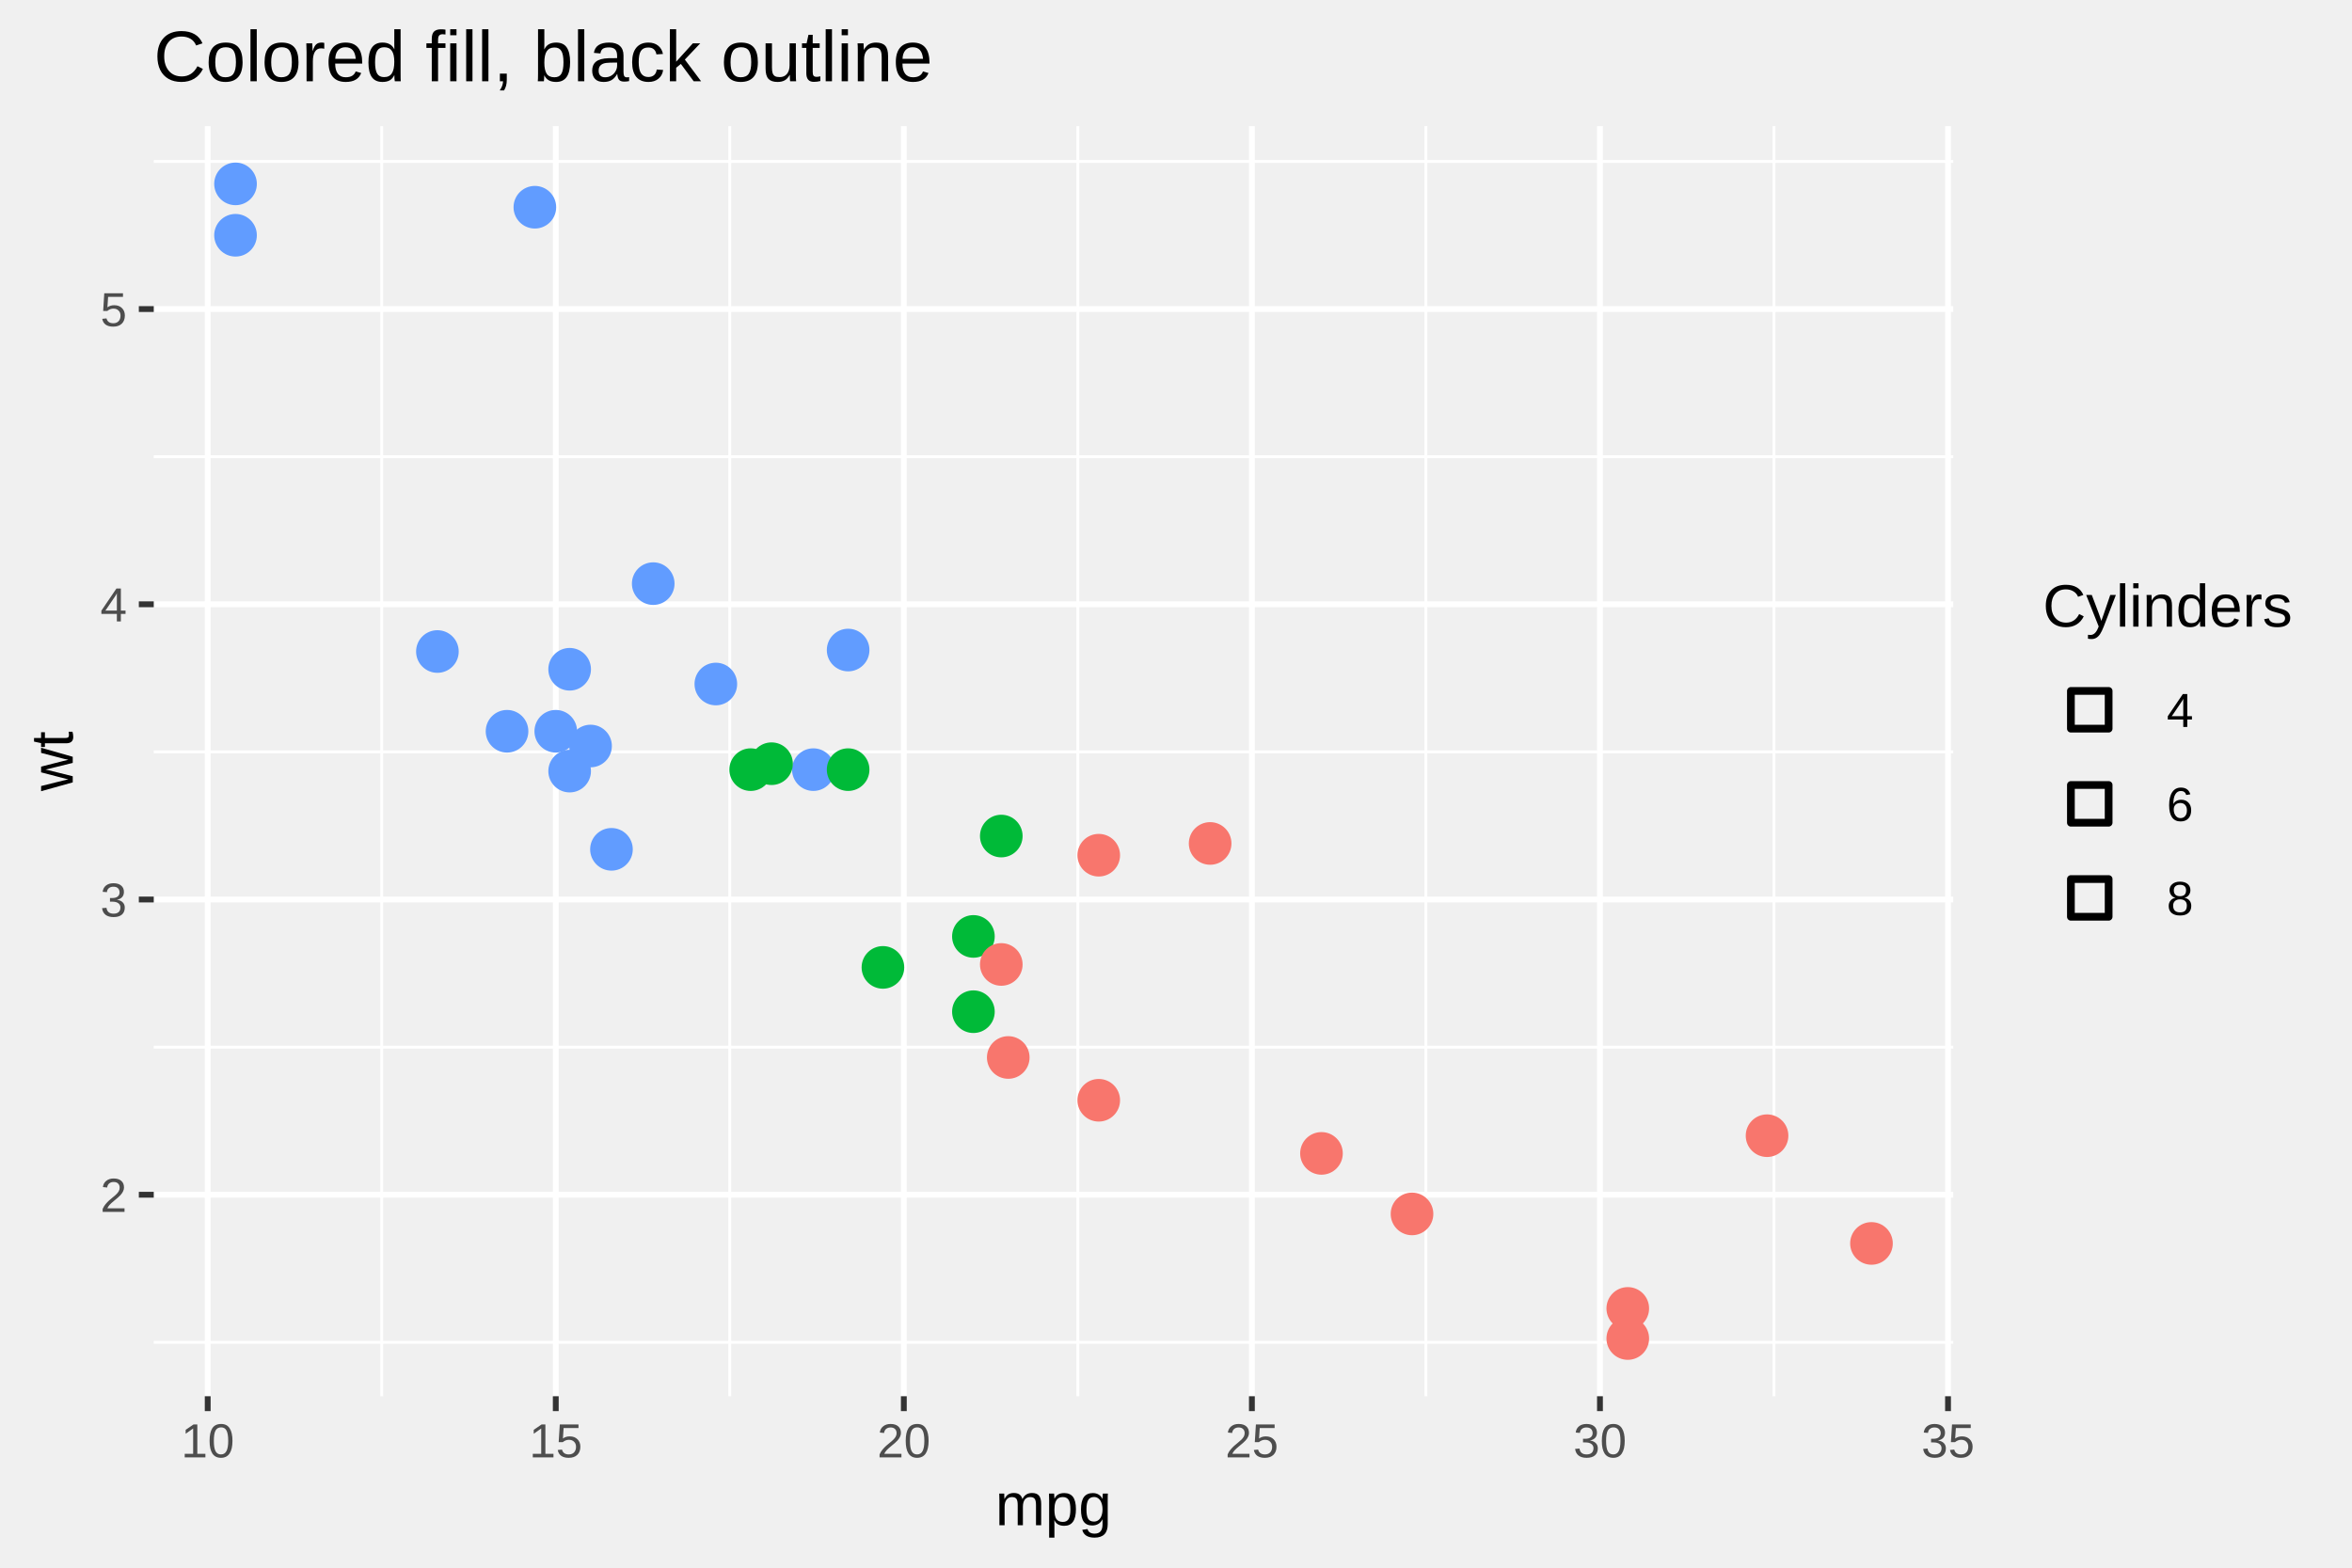
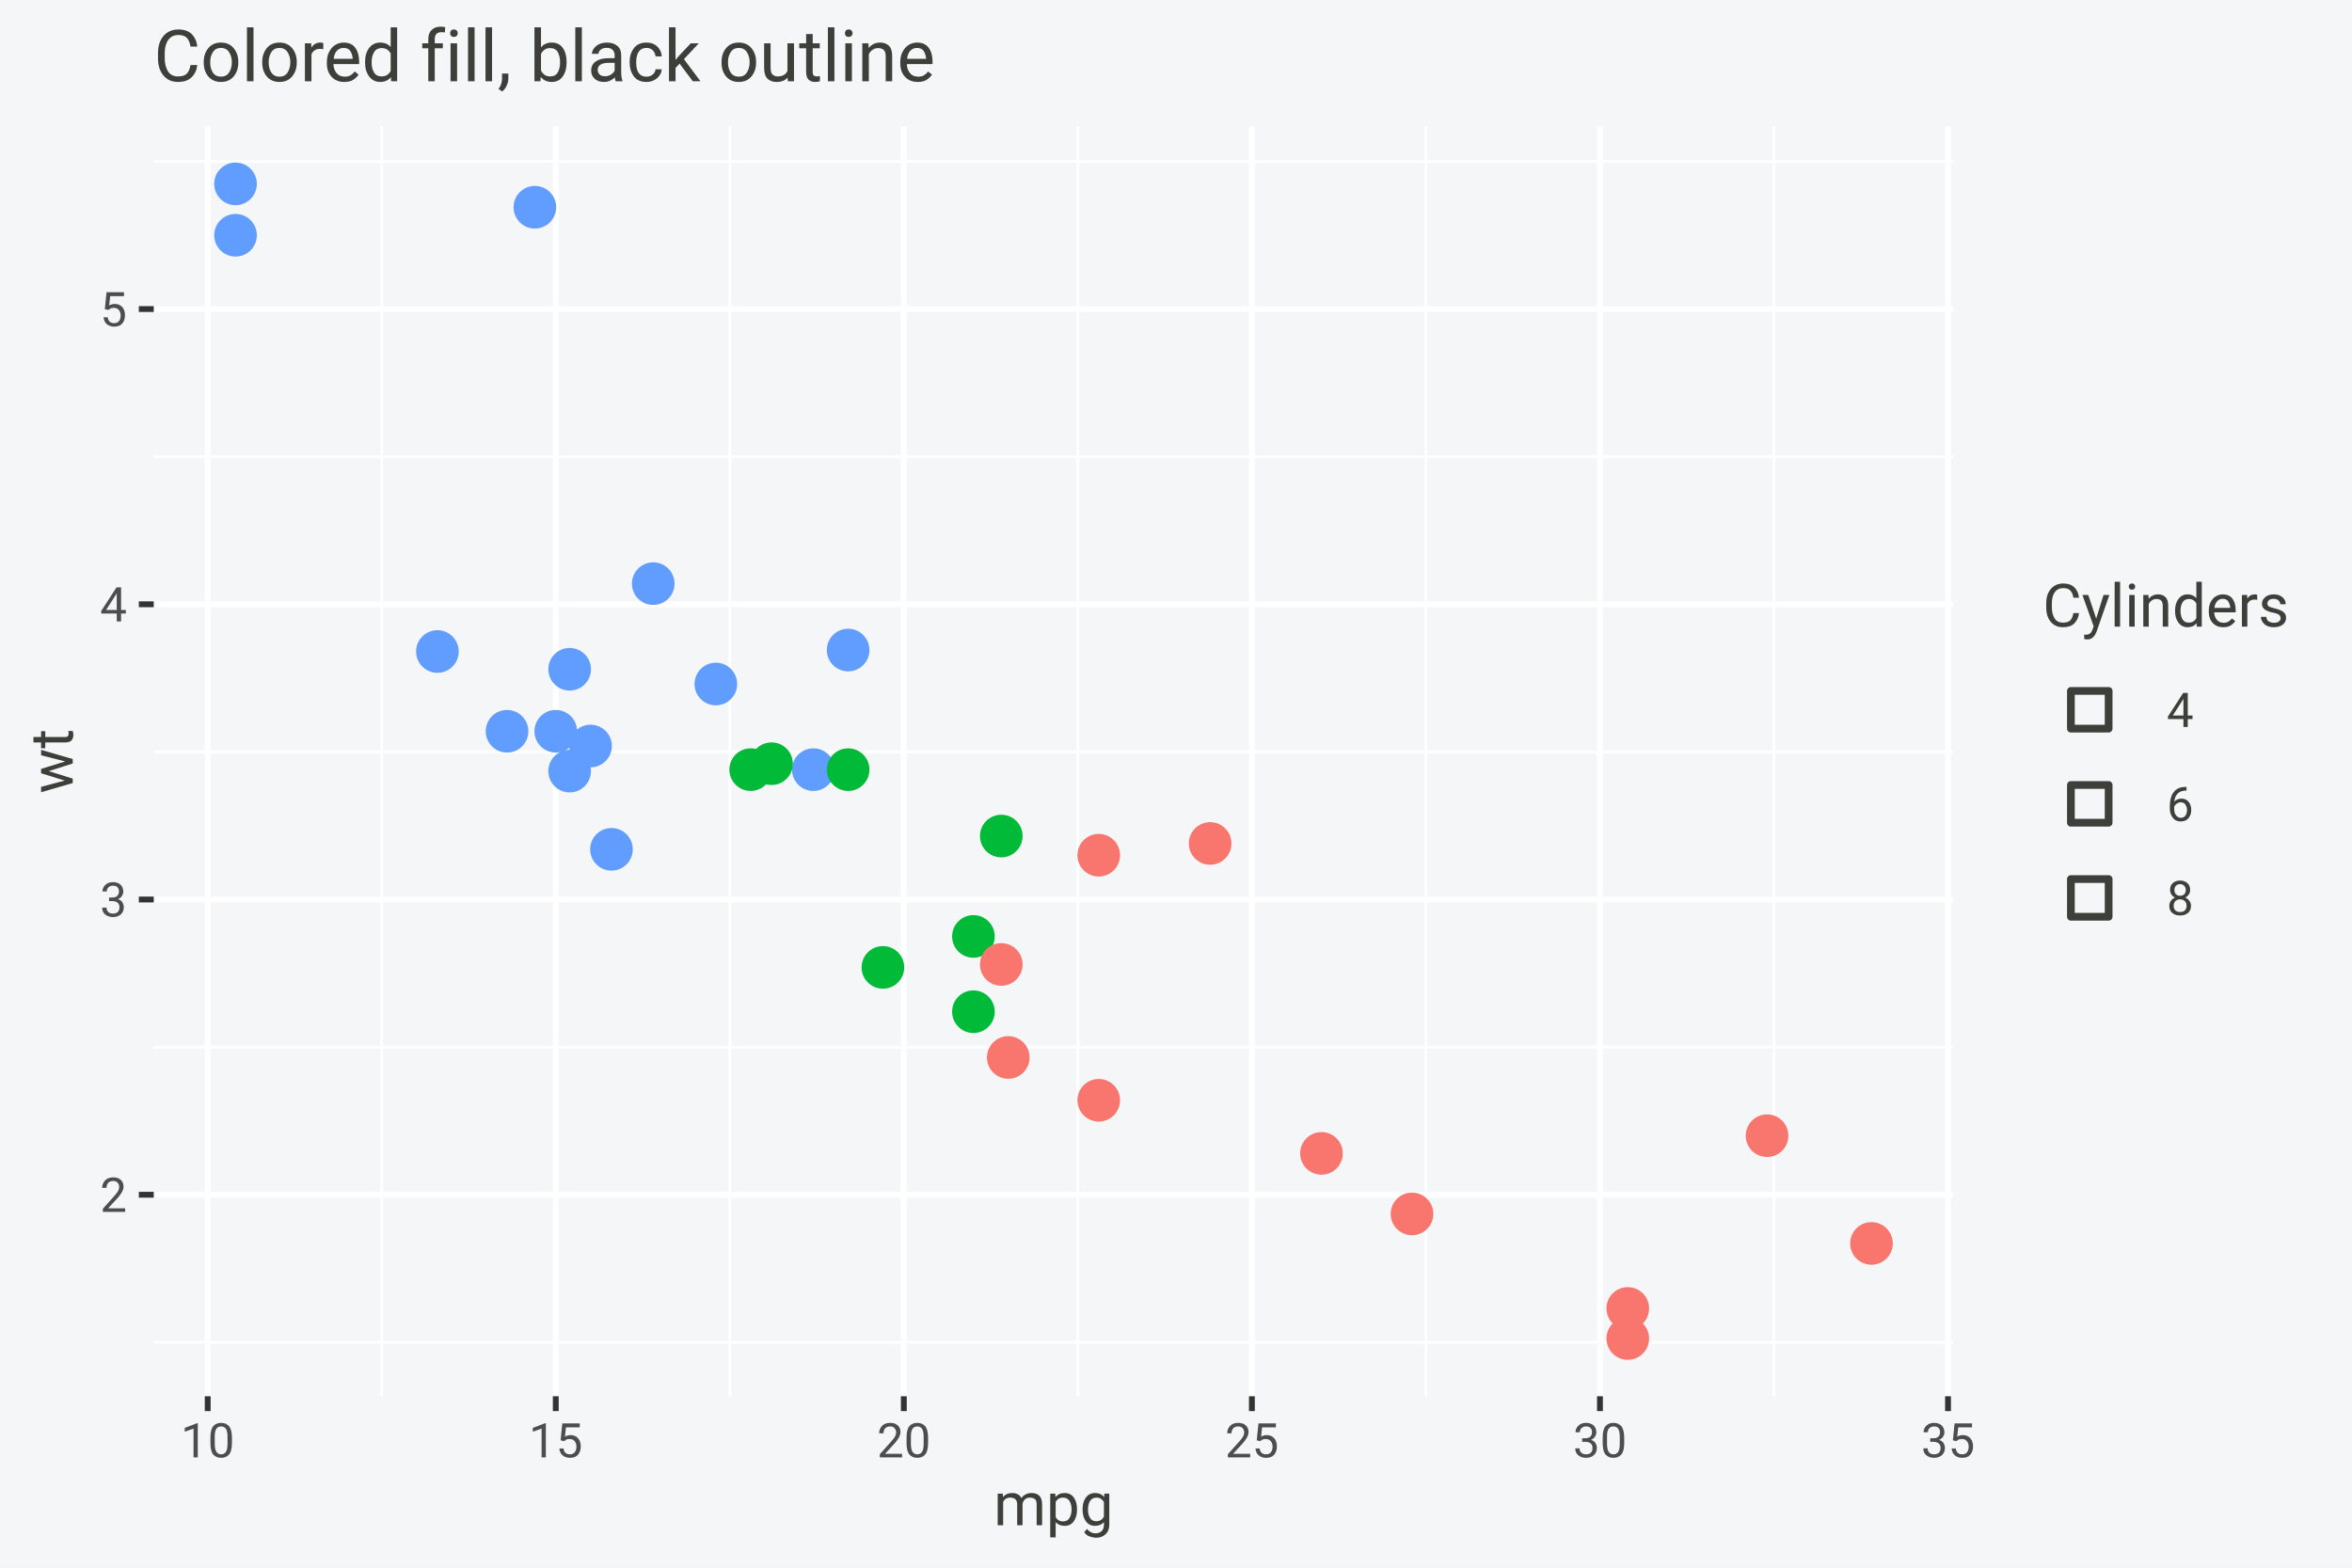
<svg xmlns="http://www.w3.org/2000/svg" width="432.00pt" height="288.00pt" viewBox="0 0 432.00 288.00">
  <g class="svglite">
    <defs>
      <style type="text/css">
-     .svglite line, .svglite polyline, .svglite polygon, .svglite path, .svglite rect, .svglite circle {
+     /* theme-aware-processed */
+     .svglite line, .svglite polyline, .svglite polygon, .svglite path, .svglite circle {
      fill: none;
-       stroke: #000000;
+       stroke: #3E3F3A;
+       stroke-linecap: round;
+       stroke-linejoin: round;
+       stroke-miterlimit: 10.00;
+     }
+     .svglite &gt; g &gt; rect {
+       fill: none;
+       stroke: #3E3F3A;
      stroke-linecap: round;
      stroke-linejoin: round;
      stroke-miterlimit: 10.00;
    }
    .svglite text {
      white-space: pre;
+       fill: #3E3F3A;
    }
    .svglite g.glyphgroup path {
      fill: inherit;
      stroke: none;
    }
  </style>
    </defs>
-     <rect width="100%" height="100%" style="stroke: none; fill: none;" />
+     <rect width="100%" height="100%" style="stroke: none; fill: #F5F6F8;" />
    <defs>
      <clipPath id="cpMC4wMHw0MzIuMDB8MC4wMHwyODguMDA=">
        <rect x="0.00" y="0.00" width="432.00" height="288.00" />
      </clipPath>
    </defs>
    <g clip-path="url(#cpMC4wMHw0MzIuMDB8MC4wMHwyODguMDA=)">
-       <rect x="0" y="0.00" width="432.00" height="288.00" style="stroke-width: 1.07; stroke: none;" />
-     </g>
+       <rect x="0" y="0.00" width="432.00" height="288.00" style="stroke-width: 1.07; stroke: none;" /> fill: #F5F6F8;' /&gt;
+ </g>
    <defs>
      <clipPath id="cpMjguMjR8MzU4Ljc2fDIzLjE4fDI1Ni41MA==">
        <rect x="28.24" y="23.18" width="330.52" height="233.33" />
      </clipPath>
    </defs>
    <g clip-path="url(#cpMjguMjR8MzU4Ljc2fDIzLjE4fDI1Ni41MA==)">
-       <rect x="28.24" y="23.18" width="330.52" height="233.33" style="stroke-width: 1.07; stroke: none;" />
-       <polyline points="28.24,246.60 358.76,246.60 " style="stroke-width: 0.53; stroke: #FFFFFF; stroke-linecap: butt;" />
+       <rect x="28.24" y="23.18" width="330.52" height="233.33" style="stroke-width: 1.07; stroke: none;" /> fill: #F5F6F8;' /&gt;
+ <polyline points="28.24,246.60 358.76,246.60 " style="stroke-width: 0.53; stroke: #FFFFFF; stroke-linecap: butt;" />
      <polyline points="28.24,192.37 358.76,192.37 " style="stroke-width: 0.53; stroke: #FFFFFF; stroke-linecap: butt;" />
      <polyline points="28.24,138.13 358.76,138.13 " style="stroke-width: 0.53; stroke: #FFFFFF; stroke-linecap: butt;" />
      <polyline points="28.24,83.90 358.76,83.90 " style="stroke-width: 0.53; stroke: #FFFFFF; stroke-linecap: butt;" />
      <polyline points="28.24,29.66 358.76,29.66 " style="stroke-width: 0.53; stroke: #FFFFFF; stroke-linecap: butt;" />
      <polyline points="70.11,256.50 70.11,23.18 " style="stroke-width: 0.53; stroke: #FFFFFF; stroke-linecap: butt;" />
      <polyline points="134.04,256.50 134.04,23.18 " style="stroke-width: 0.53; stroke: #FFFFFF; stroke-linecap: butt;" />
      <polyline points="197.97,256.50 197.97,23.18 " style="stroke-width: 0.53; stroke: #FFFFFF; stroke-linecap: butt;" />
      <polyline points="261.90,256.50 261.90,23.18 " style="stroke-width: 0.53; stroke: #FFFFFF; stroke-linecap: butt;" />
      <polyline points="325.83,256.50 325.83,23.18 " style="stroke-width: 0.53; stroke: #FFFFFF; stroke-linecap: butt;" />
      <polyline points="28.24,219.49 358.76,219.49 " style="stroke-width: 1.07; stroke: #FFFFFF; stroke-linecap: butt;" />
      <polyline points="28.24,165.25 358.76,165.25 " style="stroke-width: 1.07; stroke: #FFFFFF; stroke-linecap: butt;" />
      <polyline points="28.24,111.01 358.76,111.01 " style="stroke-width: 1.07; stroke: #FFFFFF; stroke-linecap: butt;" />
      <polyline points="28.24,56.78 358.76,56.78 " style="stroke-width: 1.07; stroke: #FFFFFF; stroke-linecap: butt;" />
      <polyline points="38.15,256.50 38.15,23.18 " style="stroke-width: 1.07; stroke: #FFFFFF; stroke-linecap: butt;" />
      <polyline points="102.08,256.50 102.08,23.18 " style="stroke-width: 1.07; stroke: #FFFFFF; stroke-linecap: butt;" />
      <polyline points="166.01,256.50 166.01,23.18 " style="stroke-width: 1.07; stroke: #FFFFFF; stroke-linecap: butt;" />
      <polyline points="229.94,256.50 229.94,23.18 " style="stroke-width: 1.07; stroke: #FFFFFF; stroke-linecap: butt;" />
      <polyline points="293.87,256.50 293.87,23.18 " style="stroke-width: 1.07; stroke: #FFFFFF; stroke-linecap: butt;" />
      <polyline points="357.80,256.50 357.80,23.18 " style="stroke-width: 1.07; stroke: #FFFFFF; stroke-linecap: butt;" />
      <circle cx="178.79" cy="185.86" r="3.56" style="stroke-width: 0.71; stroke: #00BA38; fill: #00BA38;" />
      <circle cx="178.79" cy="172.03" r="3.56" style="stroke-width: 0.71; stroke: #00BA38; fill: #00BA38;" />
      <circle cx="201.81" cy="202.13" r="3.56" style="stroke-width: 0.71; stroke: #F8766D; fill: #F8766D;" />
      <circle cx="183.91" cy="153.59" r="3.56" style="stroke-width: 0.71; stroke: #00BA38; fill: #00BA38;" />
      <circle cx="149.39" cy="141.39" r="3.56" style="stroke-width: 0.71; stroke: #619CFF; fill: #619CFF;" />
      <circle cx="141.71" cy="140.30" r="3.56" style="stroke-width: 0.71; stroke: #00BA38; fill: #00BA38;" />
      <circle cx="93.13" cy="134.34" r="3.56" style="stroke-width: 0.71; stroke: #619CFF; fill: #619CFF;" />
      <circle cx="222.27" cy="154.95" r="3.56" style="stroke-width: 0.71; stroke: #F8766D; fill: #F8766D;" />
      <circle cx="201.81" cy="157.11" r="3.56" style="stroke-width: 0.71; stroke: #F8766D; fill: #F8766D;" />
      <circle cx="155.78" cy="141.39" r="3.56" style="stroke-width: 0.71; stroke: #00BA38; fill: #00BA38;" />
      <circle cx="137.88" cy="141.39" r="3.56" style="stroke-width: 0.71; stroke: #00BA38; fill: #00BA38;" />
      <circle cx="119.98" cy="107.22" r="3.56" style="stroke-width: 0.71; stroke: #619CFF; fill: #619CFF;" />
      <circle cx="131.48" cy="125.66" r="3.56" style="stroke-width: 0.71; stroke: #619CFF; fill: #619CFF;" />
      <circle cx="104.63" cy="122.95" r="3.56" style="stroke-width: 0.71; stroke: #619CFF; fill: #619CFF;" />
      <circle cx="43.26" cy="43.22" r="3.56" style="stroke-width: 0.71; stroke: #619CFF; fill: #619CFF;" />
      <circle cx="43.26" cy="33.78" r="3.56" style="stroke-width: 0.71; stroke: #619CFF; fill: #619CFF;" />
      <circle cx="98.24" cy="38.07" r="3.56" style="stroke-width: 0.71; stroke: #619CFF; fill: #619CFF;" />
      <circle cx="324.56" cy="208.64" r="3.56" style="stroke-width: 0.71; stroke: #F8766D; fill: #F8766D;" />
      <circle cx="298.98" cy="240.37" r="3.56" style="stroke-width: 0.71; stroke: #F8766D; fill: #F8766D;" />
      <circle cx="343.74" cy="228.43" r="3.56" style="stroke-width: 0.71; stroke: #F8766D; fill: #F8766D;" />
      <circle cx="185.19" cy="194.27" r="3.56" style="stroke-width: 0.71; stroke: #F8766D; fill: #F8766D;" />
      <circle cx="108.47" cy="137.05" r="3.56" style="stroke-width: 0.71; stroke: #619CFF; fill: #619CFF;" />
      <circle cx="104.63" cy="141.66" r="3.56" style="stroke-width: 0.71; stroke: #619CFF; fill: #619CFF;" />
      <circle cx="80.34" cy="119.69" r="3.56" style="stroke-width: 0.71; stroke: #619CFF; fill: #619CFF;" />
      <circle cx="155.78" cy="119.42" r="3.56" style="stroke-width: 0.71; stroke: #619CFF; fill: #619CFF;" />
      <circle cx="259.35" cy="223.01" r="3.56" style="stroke-width: 0.71; stroke: #F8766D; fill: #F8766D;" />
      <circle cx="242.72" cy="211.89" r="3.56" style="stroke-width: 0.71; stroke: #F8766D; fill: #F8766D;" />
      <circle cx="298.98" cy="245.90" r="3.56" style="stroke-width: 0.71; stroke: #F8766D; fill: #F8766D;" />
      <circle cx="112.31" cy="156.03" r="3.56" style="stroke-width: 0.71; stroke: #619CFF; fill: #619CFF;" />
      <circle cx="162.17" cy="177.72" r="3.56" style="stroke-width: 0.71; stroke: #00BA38; fill: #00BA38;" />
      <circle cx="102.08" cy="134.34" r="3.56" style="stroke-width: 0.71; stroke: #619CFF; fill: #619CFF;" />
      <circle cx="183.91" cy="177.18" r="3.56" style="stroke-width: 0.71; stroke: #F8766D; fill: #F8766D;" />
    </g>
    <g clip-path="url(#cpMC4wMHw0MzIuMDB8MC4wMHwyODguMDA=)">
-       <text x="23.31" y="222.64" text-anchor="end" style="font-size: 8.80px;fill: #4D4D4D; font-family: &quot;Arial&quot;;" textLength="4.89px" lengthAdjust="spacingAndGlyphs">2</text>
-       <text x="23.31" y="168.40" text-anchor="end" style="font-size: 8.80px;fill: #4D4D4D; font-family: &quot;Arial&quot;;" textLength="4.89px" lengthAdjust="spacingAndGlyphs">3</text>
-       <text x="23.31" y="114.16" text-anchor="end" style="font-size: 8.80px;fill: #4D4D4D; font-family: &quot;Arial&quot;;" textLength="4.89px" lengthAdjust="spacingAndGlyphs">4</text>
-       <text x="23.31" y="59.93" text-anchor="end" style="font-size: 8.80px;fill: #4D4D4D; font-family: &quot;Arial&quot;;" textLength="4.89px" lengthAdjust="spacingAndGlyphs">5</text>
+       <text x="23.31" y="222.64" text-anchor="end" style="font-size: 8.80px;fill: #4D4D4D; font-family: &quot;Roboto&quot;, -apple-system, BlinkMacSystemFont, &quot;Segoe UI&quot;, system-ui, sans-serif;" textLength="4.89px" lengthAdjust="spacingAndGlyphs">2</text>
+       <text x="23.31" y="168.40" text-anchor="end" style="font-size: 8.80px;fill: #4D4D4D; font-family: &quot;Roboto&quot;, -apple-system, BlinkMacSystemFont, &quot;Segoe UI&quot;, system-ui, sans-serif;" textLength="4.89px" lengthAdjust="spacingAndGlyphs">3</text>
+       <text x="23.31" y="114.16" text-anchor="end" style="font-size: 8.80px;fill: #4D4D4D; font-family: &quot;Roboto&quot;, -apple-system, BlinkMacSystemFont, &quot;Segoe UI&quot;, system-ui, sans-serif;" textLength="4.89px" lengthAdjust="spacingAndGlyphs">4</text>
+       <text x="23.31" y="59.93" text-anchor="end" style="font-size: 8.80px;fill: #4D4D4D; font-family: &quot;Roboto&quot;, -apple-system, BlinkMacSystemFont, &quot;Segoe UI&quot;, system-ui, sans-serif;" textLength="4.89px" lengthAdjust="spacingAndGlyphs">5</text>
      <polyline points="25.50,219.49 28.24,219.49 " style="stroke-width: 1.07; stroke: #333333; stroke-linecap: butt;" />
      <polyline points="25.50,165.25 28.24,165.25 " style="stroke-width: 1.07; stroke: #333333; stroke-linecap: butt;" />
      <polyline points="25.50,111.01 28.24,111.01 " style="stroke-width: 1.07; stroke: #333333; stroke-linecap: butt;" />
      <polyline points="25.50,56.78 28.24,56.78 " style="stroke-width: 1.07; stroke: #333333; stroke-linecap: butt;" />
      <polyline points="38.15,259.24 38.15,256.50 " style="stroke-width: 1.07; stroke: #333333; stroke-linecap: butt;" />
      <polyline points="102.08,259.24 102.08,256.50 " style="stroke-width: 1.07; stroke: #333333; stroke-linecap: butt;" />
      <polyline points="166.01,259.24 166.01,256.50 " style="stroke-width: 1.07; stroke: #333333; stroke-linecap: butt;" />
      <polyline points="229.94,259.24 229.94,256.50 " style="stroke-width: 1.07; stroke: #333333; stroke-linecap: butt;" />
      <polyline points="293.87,259.24 293.87,256.50 " style="stroke-width: 1.07; stroke: #333333; stroke-linecap: butt;" />
      <polyline points="357.80,259.24 357.80,256.50 " style="stroke-width: 1.07; stroke: #333333; stroke-linecap: butt;" />
-       <text x="38.15" y="267.74" text-anchor="middle" style="font-size: 8.80px;fill: #4D4D4D; font-family: &quot;Arial&quot;;" textLength="9.78px" lengthAdjust="spacingAndGlyphs">10</text>
-       <text x="102.08" y="267.74" text-anchor="middle" style="font-size: 8.80px;fill: #4D4D4D; font-family: &quot;Arial&quot;;" textLength="9.78px" lengthAdjust="spacingAndGlyphs">15</text>
-       <text x="166.01" y="267.74" text-anchor="middle" style="font-size: 8.80px;fill: #4D4D4D; font-family: &quot;Arial&quot;;" textLength="9.78px" lengthAdjust="spacingAndGlyphs">20</text>
-       <text x="229.94" y="267.74" text-anchor="middle" style="font-size: 8.80px;fill: #4D4D4D; font-family: &quot;Arial&quot;;" textLength="9.78px" lengthAdjust="spacingAndGlyphs">25</text>
-       <text x="293.87" y="267.74" text-anchor="middle" style="font-size: 8.80px;fill: #4D4D4D; font-family: &quot;Arial&quot;;" textLength="9.78px" lengthAdjust="spacingAndGlyphs">30</text>
-       <text x="357.80" y="267.74" text-anchor="middle" style="font-size: 8.80px;fill: #4D4D4D; font-family: &quot;Arial&quot;;" textLength="9.78px" lengthAdjust="spacingAndGlyphs">35</text>
-       <text x="193.50" y="280.20" text-anchor="middle" style="font-size: 11.00px; font-family: &quot;Arial&quot;;" textLength="21.41px" lengthAdjust="spacingAndGlyphs">mpg</text>
-       <text transform="translate(13.36,139.84) rotate(-90)" text-anchor="middle" style="font-size: 11.00px; font-family: &quot;Arial&quot;;" textLength="11.00px" lengthAdjust="spacingAndGlyphs">wt</text>
-       <rect x="369.72" y="100.60" width="56.80" height="78.47" style="stroke-width: 0.75; stroke: none;" />
-       <rect x="369.72" y="100.60" width="56.80" height="78.47" style="stroke-width: 1.07; stroke: none;" />
-       <text x="375.20" y="115.12" style="font-size: 11.00px; font-family: &quot;Arial&quot;;" textLength="45.84px" lengthAdjust="spacingAndGlyphs">Cylinders</text>
-       <rect x="375.20" y="121.76" width="17.28" height="17.28" style="stroke-width: 1.07; stroke: none;" />
-       <rect x="380.37" y="126.93" width="6.93" height="6.93" style="stroke-width: 1.42;" />
-       <rect x="375.20" y="139.04" width="17.28" height="17.28" style="stroke-width: 1.07; stroke: none;" />
-       <rect x="380.37" y="144.21" width="6.93" height="6.93" style="stroke-width: 1.42;" />
-       <rect x="375.20" y="156.32" width="17.28" height="17.28" style="stroke-width: 1.07; stroke: none;" />
-       <rect x="380.37" y="161.49" width="6.93" height="6.93" style="stroke-width: 1.42;" />
-       <text x="397.96" y="133.55" style="font-size: 8.80px; font-family: &quot;Arial&quot;;" textLength="4.89px" lengthAdjust="spacingAndGlyphs">4</text>
-       <text x="397.96" y="150.83" style="font-size: 8.80px; font-family: &quot;Arial&quot;;" textLength="4.89px" lengthAdjust="spacingAndGlyphs">6</text>
-       <text x="397.96" y="168.11" style="font-size: 8.80px; font-family: &quot;Arial&quot;;" textLength="4.89px" lengthAdjust="spacingAndGlyphs">8</text>
-       <text x="28.24" y="14.93" style="font-size: 13.20px; font-family: &quot;Arial&quot;;" textLength="142.89px" lengthAdjust="spacingAndGlyphs">Colored fill, black outline</text>
+       <text x="38.15" y="267.74" text-anchor="middle" style="font-size: 8.80px;fill: #4D4D4D; font-family: &quot;Roboto&quot;, -apple-system, BlinkMacSystemFont, &quot;Segoe UI&quot;, system-ui, sans-serif;" textLength="9.78px" lengthAdjust="spacingAndGlyphs">10</text>
+       <text x="102.08" y="267.74" text-anchor="middle" style="font-size: 8.80px;fill: #4D4D4D; font-family: &quot;Roboto&quot;, -apple-system, BlinkMacSystemFont, &quot;Segoe UI&quot;, system-ui, sans-serif;" textLength="9.78px" lengthAdjust="spacingAndGlyphs">15</text>
+       <text x="166.01" y="267.74" text-anchor="middle" style="font-size: 8.80px;fill: #4D4D4D; font-family: &quot;Roboto&quot;, -apple-system, BlinkMacSystemFont, &quot;Segoe UI&quot;, system-ui, sans-serif;" textLength="9.78px" lengthAdjust="spacingAndGlyphs">20</text>
+       <text x="229.94" y="267.74" text-anchor="middle" style="font-size: 8.80px;fill: #4D4D4D; font-family: &quot;Roboto&quot;, -apple-system, BlinkMacSystemFont, &quot;Segoe UI&quot;, system-ui, sans-serif;" textLength="9.78px" lengthAdjust="spacingAndGlyphs">25</text>
+       <text x="293.87" y="267.74" text-anchor="middle" style="font-size: 8.80px;fill: #4D4D4D; font-family: &quot;Roboto&quot;, -apple-system, BlinkMacSystemFont, &quot;Segoe UI&quot;, system-ui, sans-serif;" textLength="9.78px" lengthAdjust="spacingAndGlyphs">30</text>
+       <text x="357.80" y="267.74" text-anchor="middle" style="font-size: 8.80px;fill: #4D4D4D; font-family: &quot;Roboto&quot;, -apple-system, BlinkMacSystemFont, &quot;Segoe UI&quot;, system-ui, sans-serif;" textLength="9.78px" lengthAdjust="spacingAndGlyphs">35</text>
+       <text x="193.50" y="280.20" text-anchor="middle" style="font-size: 11.00px; font-family: &quot;Roboto&quot;, -apple-system, BlinkMacSystemFont, &quot;Segoe UI&quot;, system-ui, sans-serif;" textLength="21.41px" lengthAdjust="spacingAndGlyphs">mpg</text>
+       <text transform="translate(13.36,139.84) rotate(-90)" text-anchor="middle" style="font-size: 11.00px; font-family: &quot;Roboto&quot;, -apple-system, BlinkMacSystemFont, &quot;Segoe UI&quot;, system-ui, sans-serif;" textLength="11.00px" lengthAdjust="spacingAndGlyphs">wt</text>
+       <rect x="369.72" y="100.60" width="56.80" height="78.47" style="stroke-width: 0.75; stroke: none;" /> fill: #F5F6F8;' /&gt;
+ <rect x="369.72" y="100.60" width="56.80" height="78.47" style="stroke-width: 1.07; stroke: none;" /> fill: #F5F6F8;' /&gt;
+ <text x="375.20" y="115.12" style="font-size: 11.00px; font-family: &quot;Roboto&quot;, -apple-system, BlinkMacSystemFont, &quot;Segoe UI&quot;, system-ui, sans-serif;" textLength="45.84px" lengthAdjust="spacingAndGlyphs">Cylinders</text>
+       <rect x="375.20" y="121.76" width="17.28" height="17.28" style="stroke-width: 1.07; stroke: none;" /> fill: #F5F6F8;' /&gt;
+ <rect x="380.37" y="126.93" width="6.93" height="6.93" style="stroke-width: 1.42;" />
+       <rect x="375.20" y="139.04" width="17.28" height="17.28" style="stroke-width: 1.07; stroke: none;" /> fill: #F5F6F8;' /&gt;
+ <rect x="380.37" y="144.21" width="6.93" height="6.93" style="stroke-width: 1.42;" />
+       <rect x="375.20" y="156.32" width="17.28" height="17.28" style="stroke-width: 1.07; stroke: none;" /> fill: #F5F6F8;' /&gt;
+ <rect x="380.37" y="161.49" width="6.93" height="6.93" style="stroke-width: 1.42;" />
+       <text x="397.96" y="133.55" style="font-size: 8.80px; font-family: &quot;Roboto&quot;, -apple-system, BlinkMacSystemFont, &quot;Segoe UI&quot;, system-ui, sans-serif;" textLength="4.89px" lengthAdjust="spacingAndGlyphs">4</text>
+       <text x="397.96" y="150.83" style="font-size: 8.80px; font-family: &quot;Roboto&quot;, -apple-system, BlinkMacSystemFont, &quot;Segoe UI&quot;, system-ui, sans-serif;" textLength="4.89px" lengthAdjust="spacingAndGlyphs">6</text>
+       <text x="397.96" y="168.11" style="font-size: 8.80px; font-family: &quot;Roboto&quot;, -apple-system, BlinkMacSystemFont, &quot;Segoe UI&quot;, system-ui, sans-serif;" textLength="4.89px" lengthAdjust="spacingAndGlyphs">8</text>
+       <text x="28.24" y="14.93" style="font-size: 13.20px; font-family: &quot;Roboto&quot;, -apple-system, BlinkMacSystemFont, &quot;Segoe UI&quot;, system-ui, sans-serif;" textLength="142.89px" lengthAdjust="spacingAndGlyphs">Colored fill, black outline</text>
    </g>
  </g>
</svg>
